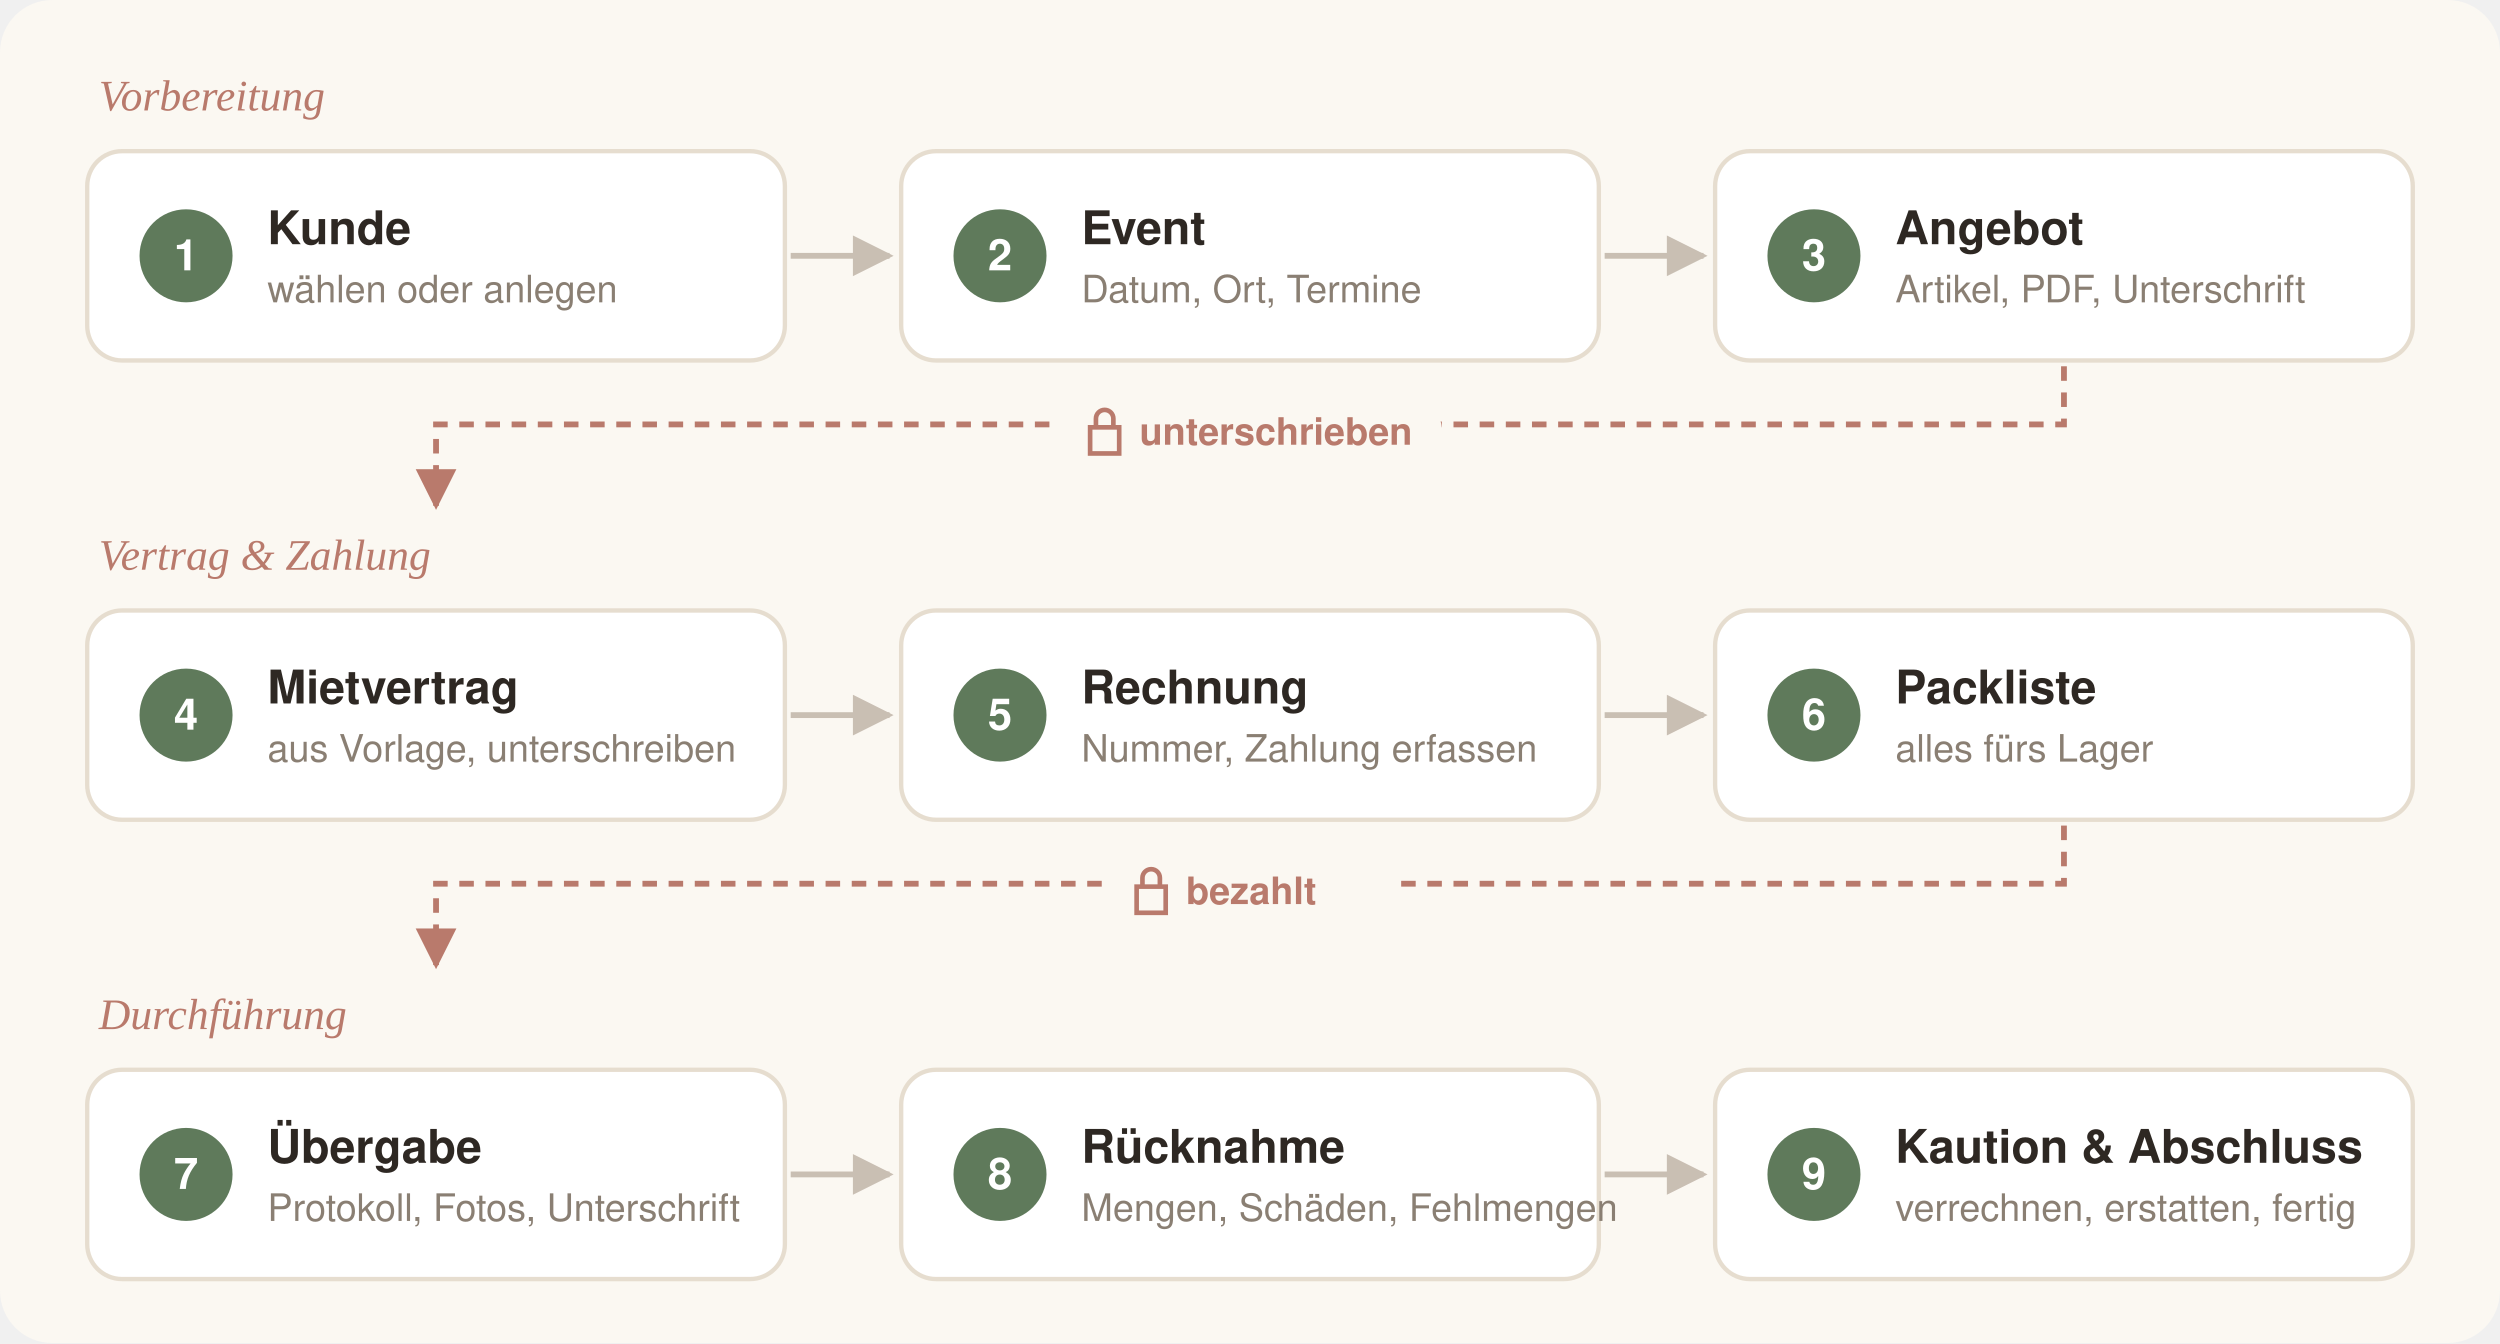
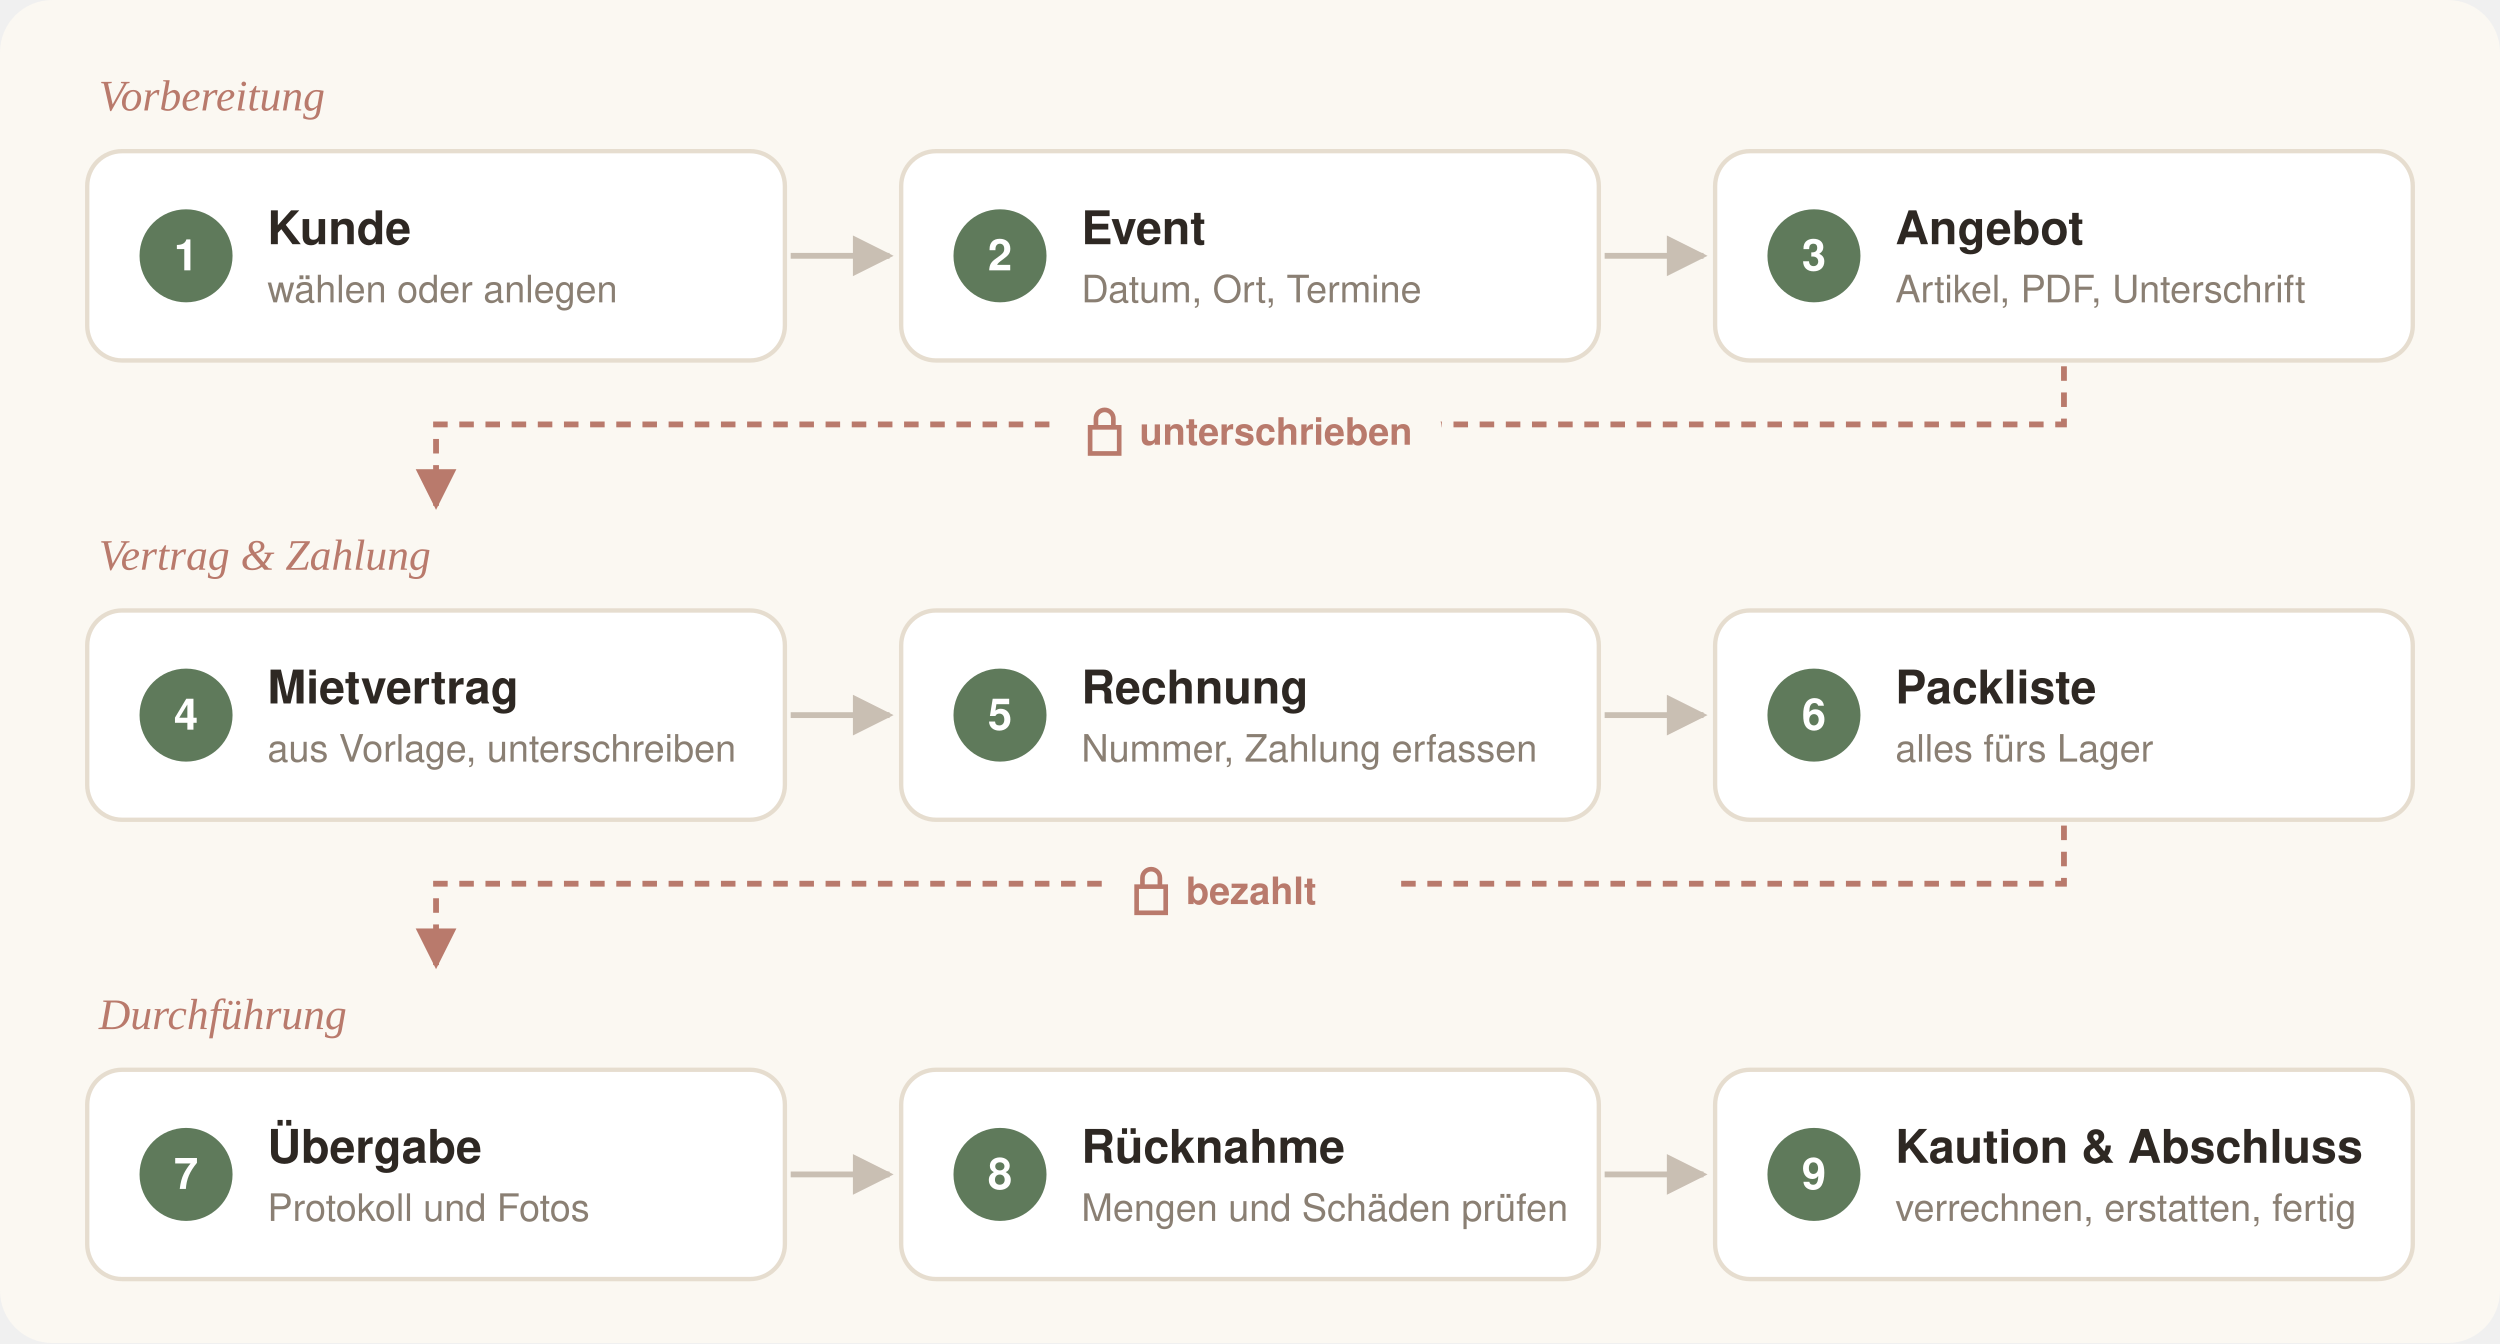
<svg xmlns="http://www.w3.org/2000/svg" width="860" height="462" viewBox="0 0 860 462" role="img" aria-label="Der Weg eines Auftrags in neun Schritten">
  <style>
    .bg { fill: #fbf8f2; }
    .card { fill: #ffffff; stroke: #e6ddcf; stroke-width: 1.5; }
    .num { fill: #5f7a5b; }
    .numt { fill: #ffffff; font: 600 15px 'Segoe UI', Helvetica, Arial, sans-serif; }
    .title { fill: #2e2823; font: 600 16px 'Segoe UI', Helvetica, Arial, sans-serif; }
    .sub { fill: #8a7f73; font: 13px 'Segoe UI', Helvetica, Arial, sans-serif; }
    .phase { fill: #b97a6c; font: italic 15px Georgia, 'Times New Roman', serif; }
    .arrow { stroke: #c9bfb3; stroke-width: 2; fill: none; }
    .gate { stroke: #b97a6c; stroke-width: 2; fill: none; stroke-dasharray: 5 4; }
    .lock { fill: none; }
    .gatet { fill: #b97a6c; font: 600 13px 'Segoe UI', Helvetica, Arial, sans-serif; }
  </style>
  <defs>
    <marker id="a" viewBox="0 0 10 10" refX="9" refY="5" markerWidth="7" markerHeight="7" orient="auto">
      <path d="M0,0 L10,5 L0,10 z" fill="#c9bfb3" />
    </marker>
    <marker id="g" viewBox="0 0 10 10" refX="9" refY="5" markerWidth="7" markerHeight="7" orient="auto">
      <path d="M0,0 L10,5 L0,10 z" fill="#b97a6c" />
    </marker>
  </defs>
  <rect class="bg" x="0" y="0" width="860" height="462" rx="18" />
  <text class="phase" x="34" y="38">Vorbereitung</text>
  <g transform="translate(30,52)">
    <rect class="card" width="240" height="72" rx="12" />
    <circle class="num" cx="34" cy="36" r="16" />
    <text class="numt" x="34" y="41" text-anchor="middle">1</text>
    <text class="title" x="62" y="32">Kunde</text>
    <text class="sub" x="62" y="52">wählen oder anlegen</text>
  </g>
  <g transform="translate(310,52)">
    <rect class="card" width="240" height="72" rx="12" />
    <circle class="num" cx="34" cy="36" r="16" />
    <text class="numt" x="34" y="41" text-anchor="middle">2</text>
    <text class="title" x="62" y="32">Event</text>
    <text class="sub" x="62" y="52">Datum, Ort, Termine</text>
  </g>
  <g transform="translate(590,52)">
    <rect class="card" width="240" height="72" rx="12" />
    <circle class="num" cx="34" cy="36" r="16" />
    <text class="numt" x="34" y="41" text-anchor="middle">3</text>
    <text class="title" x="62" y="32">Angebot</text>
    <text class="sub" x="62" y="52">Artikel, PDF, Unterschrift</text>
  </g>
  <path class="arrow" d="M272 88 H306" marker-end="url(#a)" />
  <path class="arrow" d="M552 88 H586" marker-end="url(#a)" />
  <path class="gate" d="M710 126 V146 H150 V174" marker-end="url(#g)" />
  <g transform="translate(372,138)">
    <rect x="-8" y="-1" width="132" height="22" rx="11" fill="#fbf8f2" />
    <path class="lock" d="M3 9 h10 v9 h-10 z M5 9 v-3 a3 3 0 0 1 6 0 v3" stroke="#b97a6c" stroke-width="1.6" fill="none" />
    <text class="gatet" x="20" y="15">unterschrieben</text>
  </g>
  <text class="phase" x="34" y="196">Vertrag &amp; Zahlung</text>
  <g transform="translate(30,210)">
    <rect class="card" width="240" height="72" rx="12" />
    <circle class="num" cx="34" cy="36" r="16" />
    <text class="numt" x="34" y="41" text-anchor="middle">4</text>
    <text class="title" x="62" y="32">Mietvertrag</text>
    <text class="sub" x="62" y="52">aus Vorlage, unterschreiben</text>
  </g>
  <g transform="translate(310,210)">
    <rect class="card" width="240" height="72" rx="12" />
    <circle class="num" cx="34" cy="36" r="16" />
    <text class="numt" x="34" y="41" text-anchor="middle">5</text>
    <text class="title" x="62" y="32">Rechnung</text>
    <text class="sub" x="62" y="52">Nummer, Zahlung erfassen</text>
  </g>
  <g transform="translate(590,210)">
    <rect class="card" width="240" height="72" rx="12" />
    <circle class="num" cx="34" cy="36" r="16" />
    <text class="numt" x="34" y="41" text-anchor="middle">6</text>
    <text class="title" x="62" y="32">Packliste</text>
    <text class="sub" x="62" y="52">alles fürs Lager</text>
  </g>
  <path class="arrow" d="M272 246 H306" marker-end="url(#a)" />
  <path class="arrow" d="M552 246 H586" marker-end="url(#a)" />
  <path class="gate" d="M710 284 V304 H150 V332" marker-end="url(#g)" />
  <g transform="translate(388,296)">
    <rect x="-8" y="-1" width="100" height="22" rx="11" fill="#fbf8f2" />
    <path class="lock" d="M3 9 h10 v9 h-10 z M5 9 v-3 a3 3 0 0 1 6 0 v3" stroke="#b97a6c" stroke-width="1.6" fill="none" />
    <text class="gatet" x="20" y="15">bezahlt</text>
  </g>
  <text class="phase" x="34" y="354">Durchführung</text>
  <g transform="translate(30,368)">
    <rect class="card" width="240" height="72" rx="12" />
    <circle class="num" cx="34" cy="36" r="16" />
    <text class="numt" x="34" y="41" text-anchor="middle">7</text>
    <text class="title" x="62" y="32">Übergabe</text>
-     <text class="sub" x="62" y="52">Protokoll, Fotos, Unterschrift</text>
+     <text class="sub" x="62" y="52">Protokoll und Fotos</text>
  </g>
  <g transform="translate(310,368)">
    <rect class="card" width="240" height="72" rx="12" />
    <circle class="num" cx="34" cy="36" r="16" />
    <text class="numt" x="34" y="41" text-anchor="middle">8</text>
    <text class="title" x="62" y="32">Rücknahme</text>
-     <text class="sub" x="62" y="52">Mengen, Schäden, Fehlmengen</text>
+     <text class="sub" x="62" y="52">Mengen und Schäden prüfen</text>
  </g>
  <g transform="translate(590,368)">
    <rect class="card" width="240" height="72" rx="12" />
    <circle class="num" cx="34" cy="36" r="16" />
    <text class="numt" x="34" y="41" text-anchor="middle">9</text>
    <text class="title" x="62" y="32">Kaution &amp; Abschluss</text>
    <text class="sub" x="62" y="52">verrechnen, erstatten, fertig</text>
  </g>
  <path class="arrow" d="M272 404 H306" marker-end="url(#a)" />
  <path class="arrow" d="M552 404 H586" marker-end="url(#a)" />
</svg>
